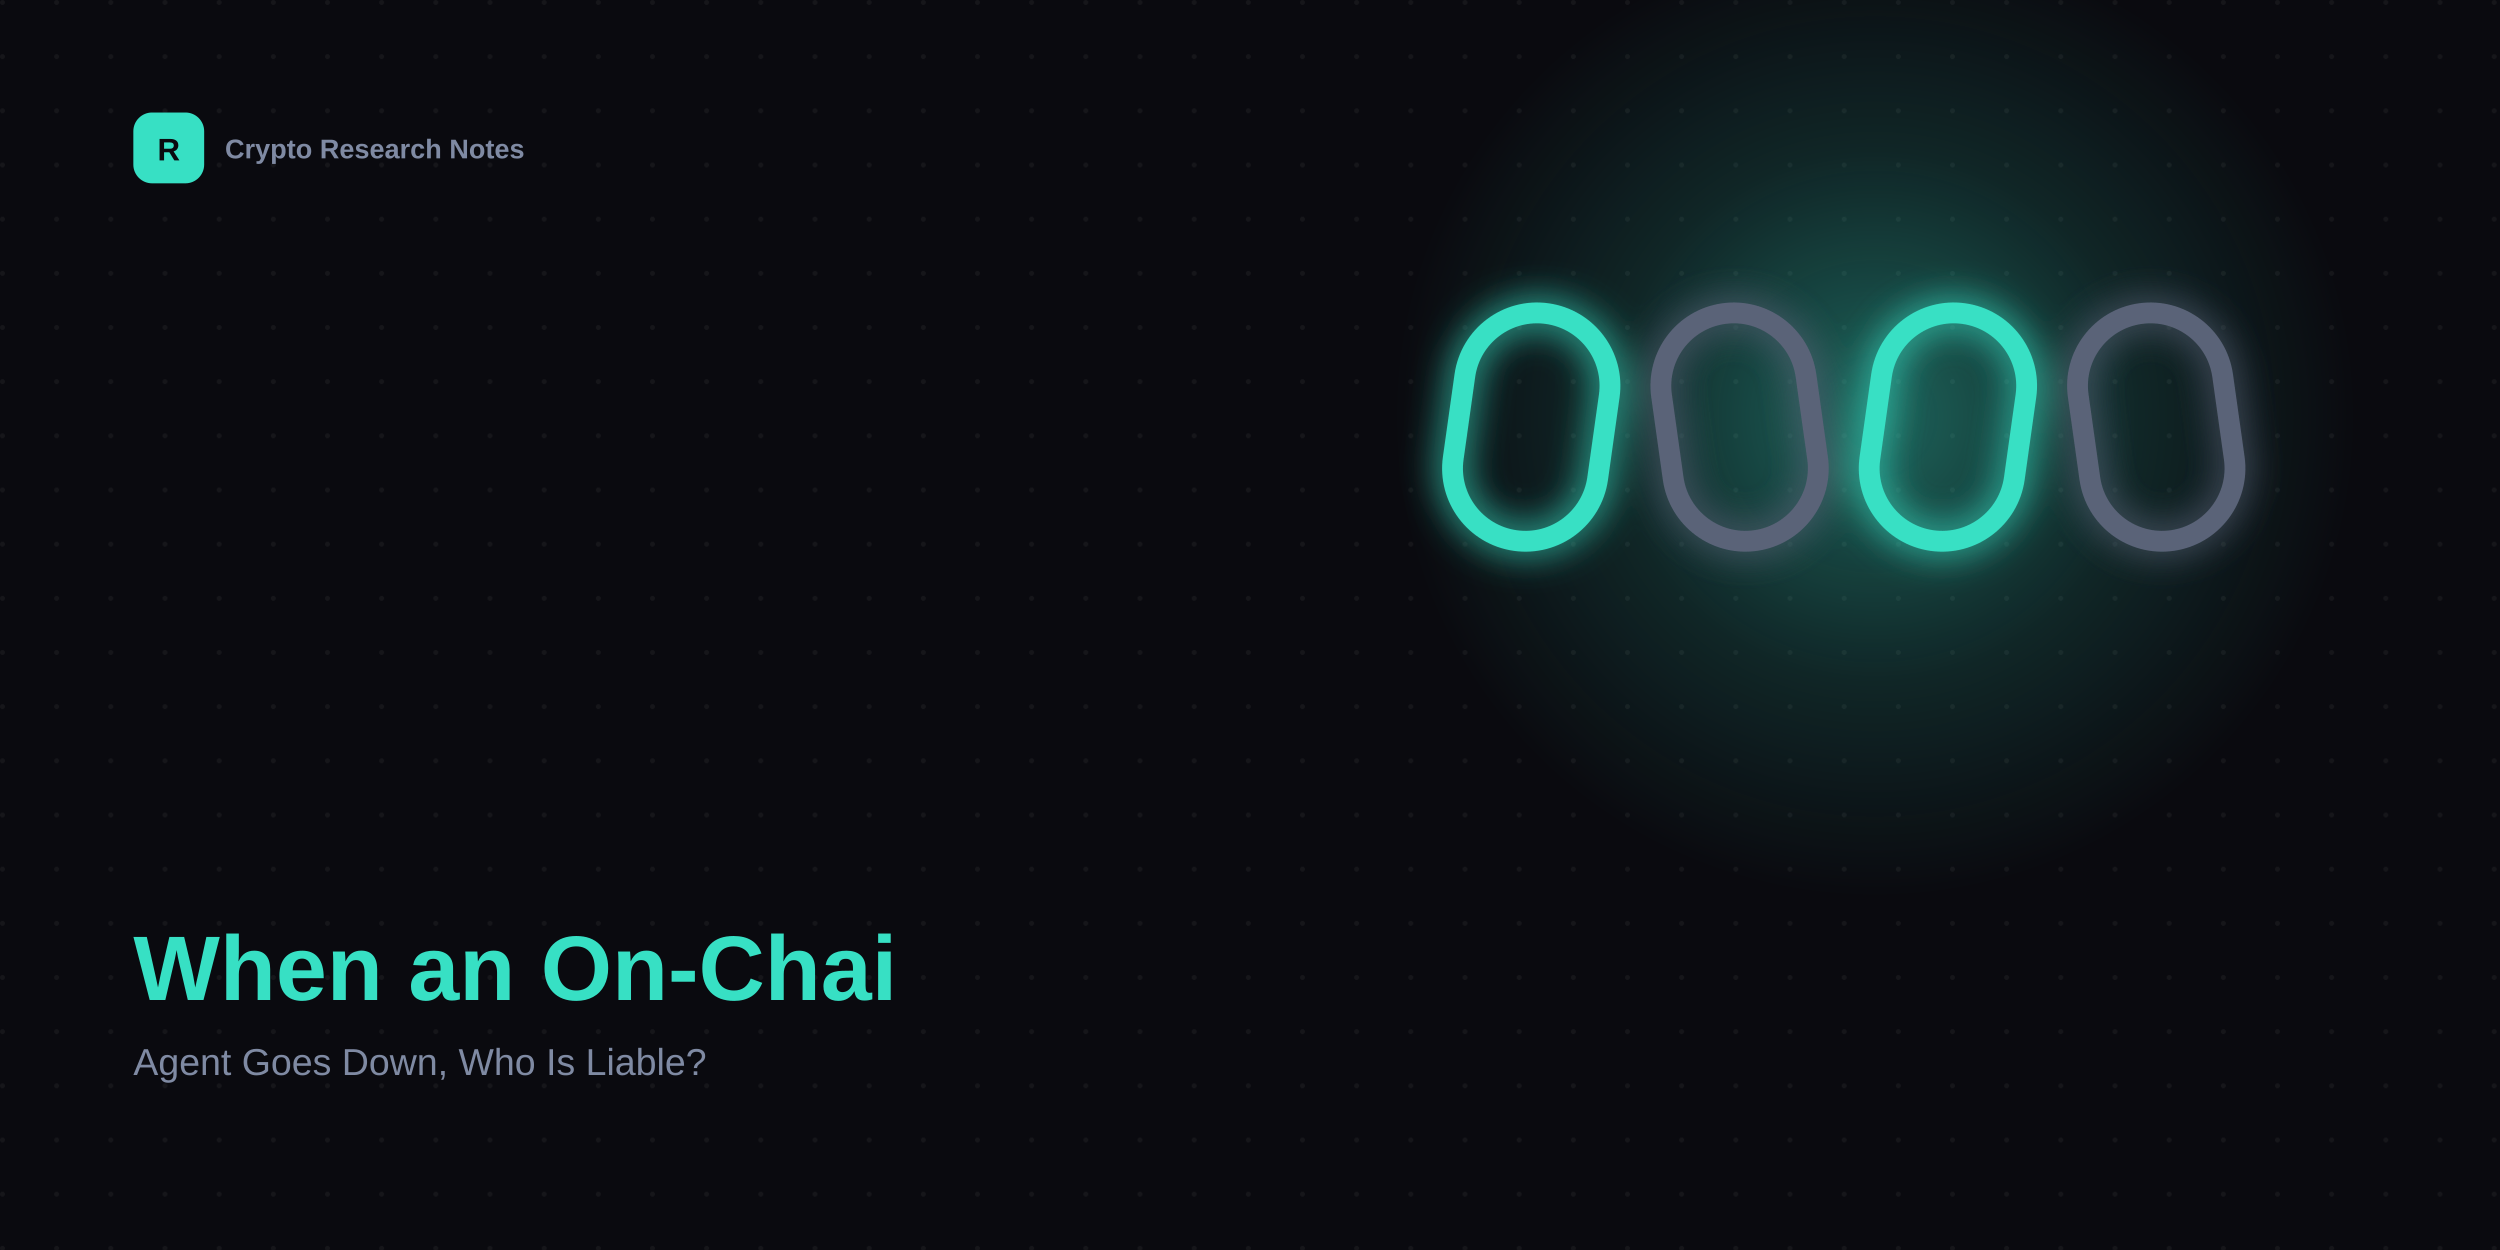
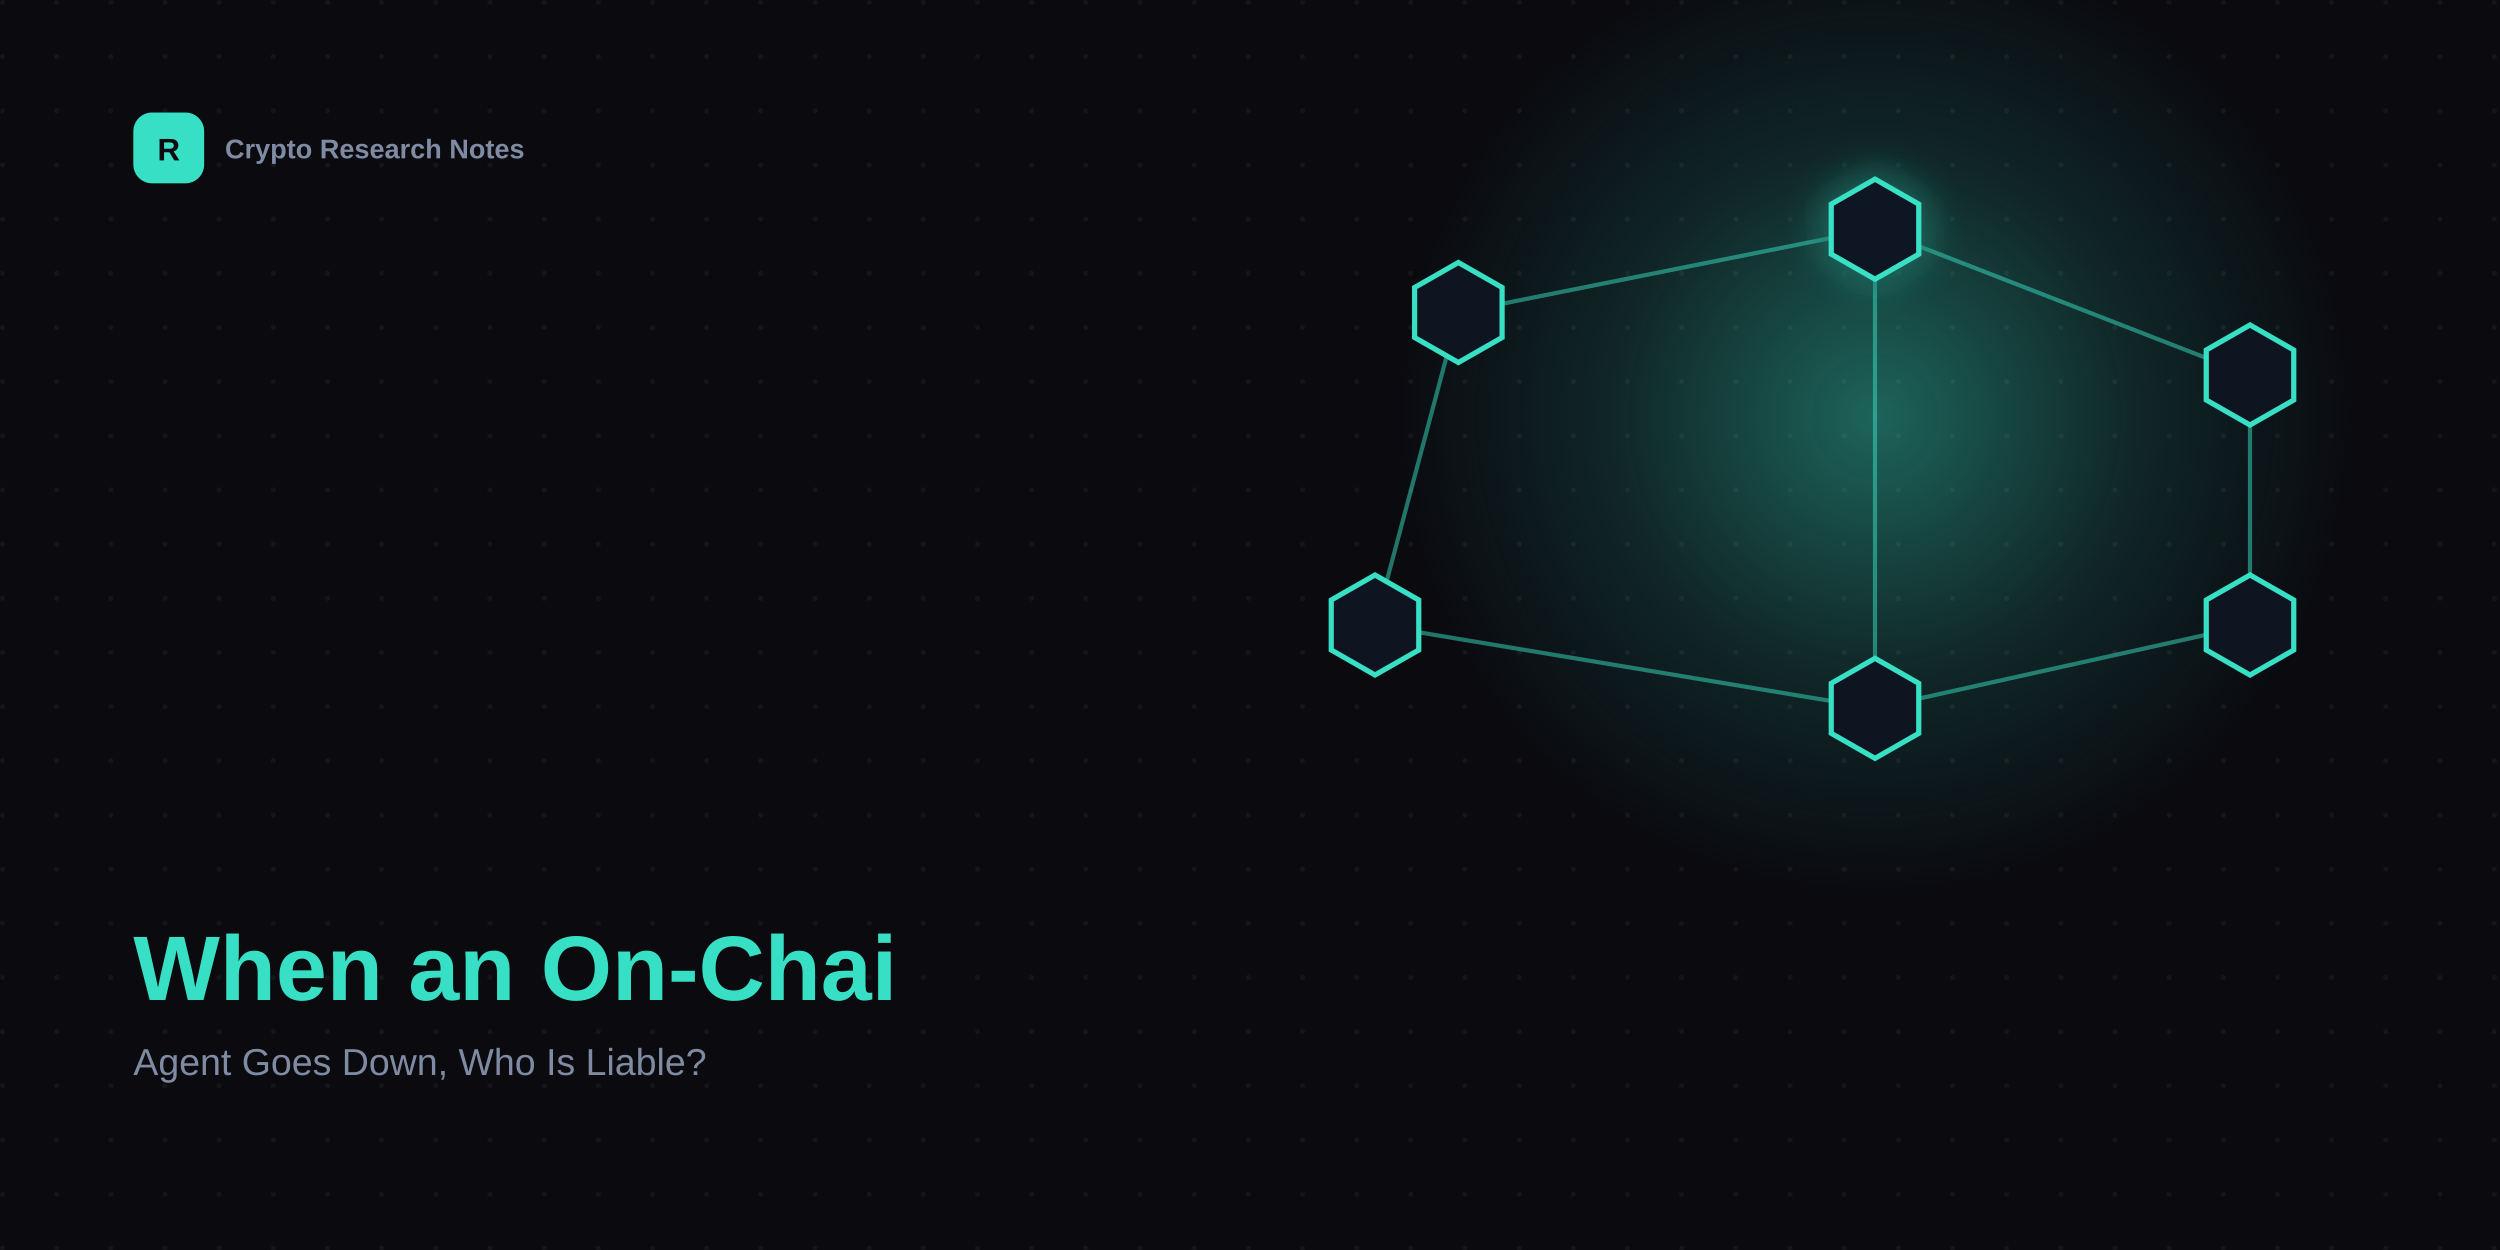
<svg xmlns="http://www.w3.org/2000/svg" viewBox="0 0 1200 600" role="img" aria-label="When an On-Chai： Agent Goes Down, Who Is Liable? 主题配图">
  <defs>
    <radialGradient id="glowagentdownten" cx="50%" cy="50%" r="50%">
      <stop offset="0%" stop-color="#37e0c4" stop-opacity="0.42" />
      <stop offset="55%" stop-color="#37e0c4" stop-opacity="0.13" />
      <stop offset="100%" stop-color="#37e0c4" stop-opacity="0" />
    </radialGradient>
    <linearGradient id="baragentdownten" x1="0" y1="1" x2="0" y2="0">
      <stop offset="0%" stop-color="#2fb6e0" stop-opacity="0.95" />
      <stop offset="100%" stop-color="#37e0c4" stop-opacity="0.95" />
    </linearGradient>
    <filter id="softagentdownten" x="-80%" y="-80%" width="260%" height="260%">
      <feGaussianBlur stdDeviation="9" result="b" />
      <feMerge>
        <feMergeNode in="b" />
        <feMergeNode in="SourceGraphic" />
      </feMerge>
    </filter>
    <pattern id="dotsagentdownten" width="26" height="26" patternUnits="userSpaceOnUse">
      <circle cx="1.2" cy="1.2" r="1.2" fill="#ffffff" fill-opacity="0.05" />
    </pattern>
  </defs>
  <rect width="1200" height="600" fill="#0a0a0f" />
  <rect width="1200" height="600" fill="url(#dotsagentdownten)" />
  <g transform="translate(64,54)">
    <rect x="0" y="0" width="34" height="34" rx="9" fill="#37e0c4" />
    <text x="17" y="23" font-family="'Segoe UI',Arial,sans-serif" font-size="15" font-weight="700" fill="#0a0a0f" text-anchor="middle">R</text>
    <text x="44" y="22" font-family="'Segoe UI',Arial,sans-serif" font-size="13" font-weight="600" fill="#7f8aa3">Crypto Research Notes</text>
  </g>
  <circle cx="900" cy="200" r="230" fill="url(#glowagentdownten)" />
-   <g filter="url(#softagentdownten)">
-     <rect x="700" y="150" width="70" height="110" rx="35" fill="none" stroke="#37e0c4" stroke-width="10" transform="rotate(8 735 205)" />
-     <rect x="800" y="150" width="70" height="110" rx="35" fill="none" stroke="#5a6478" stroke-width="10" transform="rotate(-8 835 205)" />
-     <rect x="900" y="150" width="70" height="110" rx="35" fill="none" stroke="#37e0c4" stroke-width="10" transform="rotate(8 935 205)" />
-     <rect x="1000" y="150" width="70" height="110" rx="35" fill="none" stroke="#5a6478" stroke-width="10" transform="rotate(-8 1035 205)" />
+   <g>
+     <line x1="700" y1="150" x2="900" y2="110" stroke="#37e0c4" stroke-width="2" opacity="0.5" />
+     <line x1="900" y1="110" x2="1080" y2="180" stroke="#37e0c4" stroke-width="2" opacity="0.5" />
+     <line x1="700" y1="150" x2="660" y2="300" stroke="#37e0c4" stroke-width="2" opacity="0.5" />
+     <line x1="900" y1="110" x2="900" y2="340" stroke="#37e0c4" stroke-width="2" opacity="0.5" />
+     <line x1="1080" y1="180" x2="1080" y2="300" stroke="#37e0c4" stroke-width="2" opacity="0.5" />
+     <line x1="660" y1="300" x2="900" y2="340" stroke="#37e0c4" stroke-width="2" opacity="0.5" />
+     <line x1="900" y1="340" x2="1080" y2="300" stroke="#37e0c4" stroke-width="2" opacity="0.5" />
+     <g transform="translate(700,150)">
+       <polygon points="0,-24 21,-12 21,12 0,24 -21,12 -21,-12" fill="#0e1420" stroke="#37e0c4" stroke-width="2.5" />
+     </g>
+     <g transform="translate(900,110)">
+       <polygon points="0,-24 21,-12 21,12 0,24 -21,12 -21,-12" fill="#0e1420" stroke="#37e0c4" stroke-width="2.5" filter="url(#softagentdownten)" />
+     </g>
+     <g transform="translate(1080,180)">
+       <polygon points="0,-24 21,-12 21,12 0,24 -21,12 -21,-12" fill="#0e1420" stroke="#37e0c4" stroke-width="2.5" />
+     </g>
+     <g transform="translate(660,300)">
+       <polygon points="0,-24 21,-12 21,12 0,24 -21,12 -21,-12" fill="#0e1420" stroke="#37e0c4" stroke-width="2.5" />
+     </g>
+     <g transform="translate(900,340)">
+       <polygon points="0,-24 21,-12 21,12 0,24 -21,12 -21,-12" fill="#0e1420" stroke="#37e0c4" stroke-width="2.5" />
+     </g>
+     <g transform="translate(1080,300)">
+       <polygon points="0,-24 21,-12 21,12 0,24 -21,12 -21,-12" fill="#0e1420" stroke="#37e0c4" stroke-width="2.5" />
+     </g>
  </g>
  <g font-family="'Segoe UI',Arial,sans-serif" font-weight="800">
    <text font-size="44" fill="#37e0c4">
      <tspan x="64" y="480">When an On-Chai</tspan>
    </text>
  </g>
  <text x="64" y="516" font-family="'Segoe UI',Arial,sans-serif" font-size="18" fill="#7f8aa3"> Agent Goes Down, Who Is Liable?</text>
</svg>
